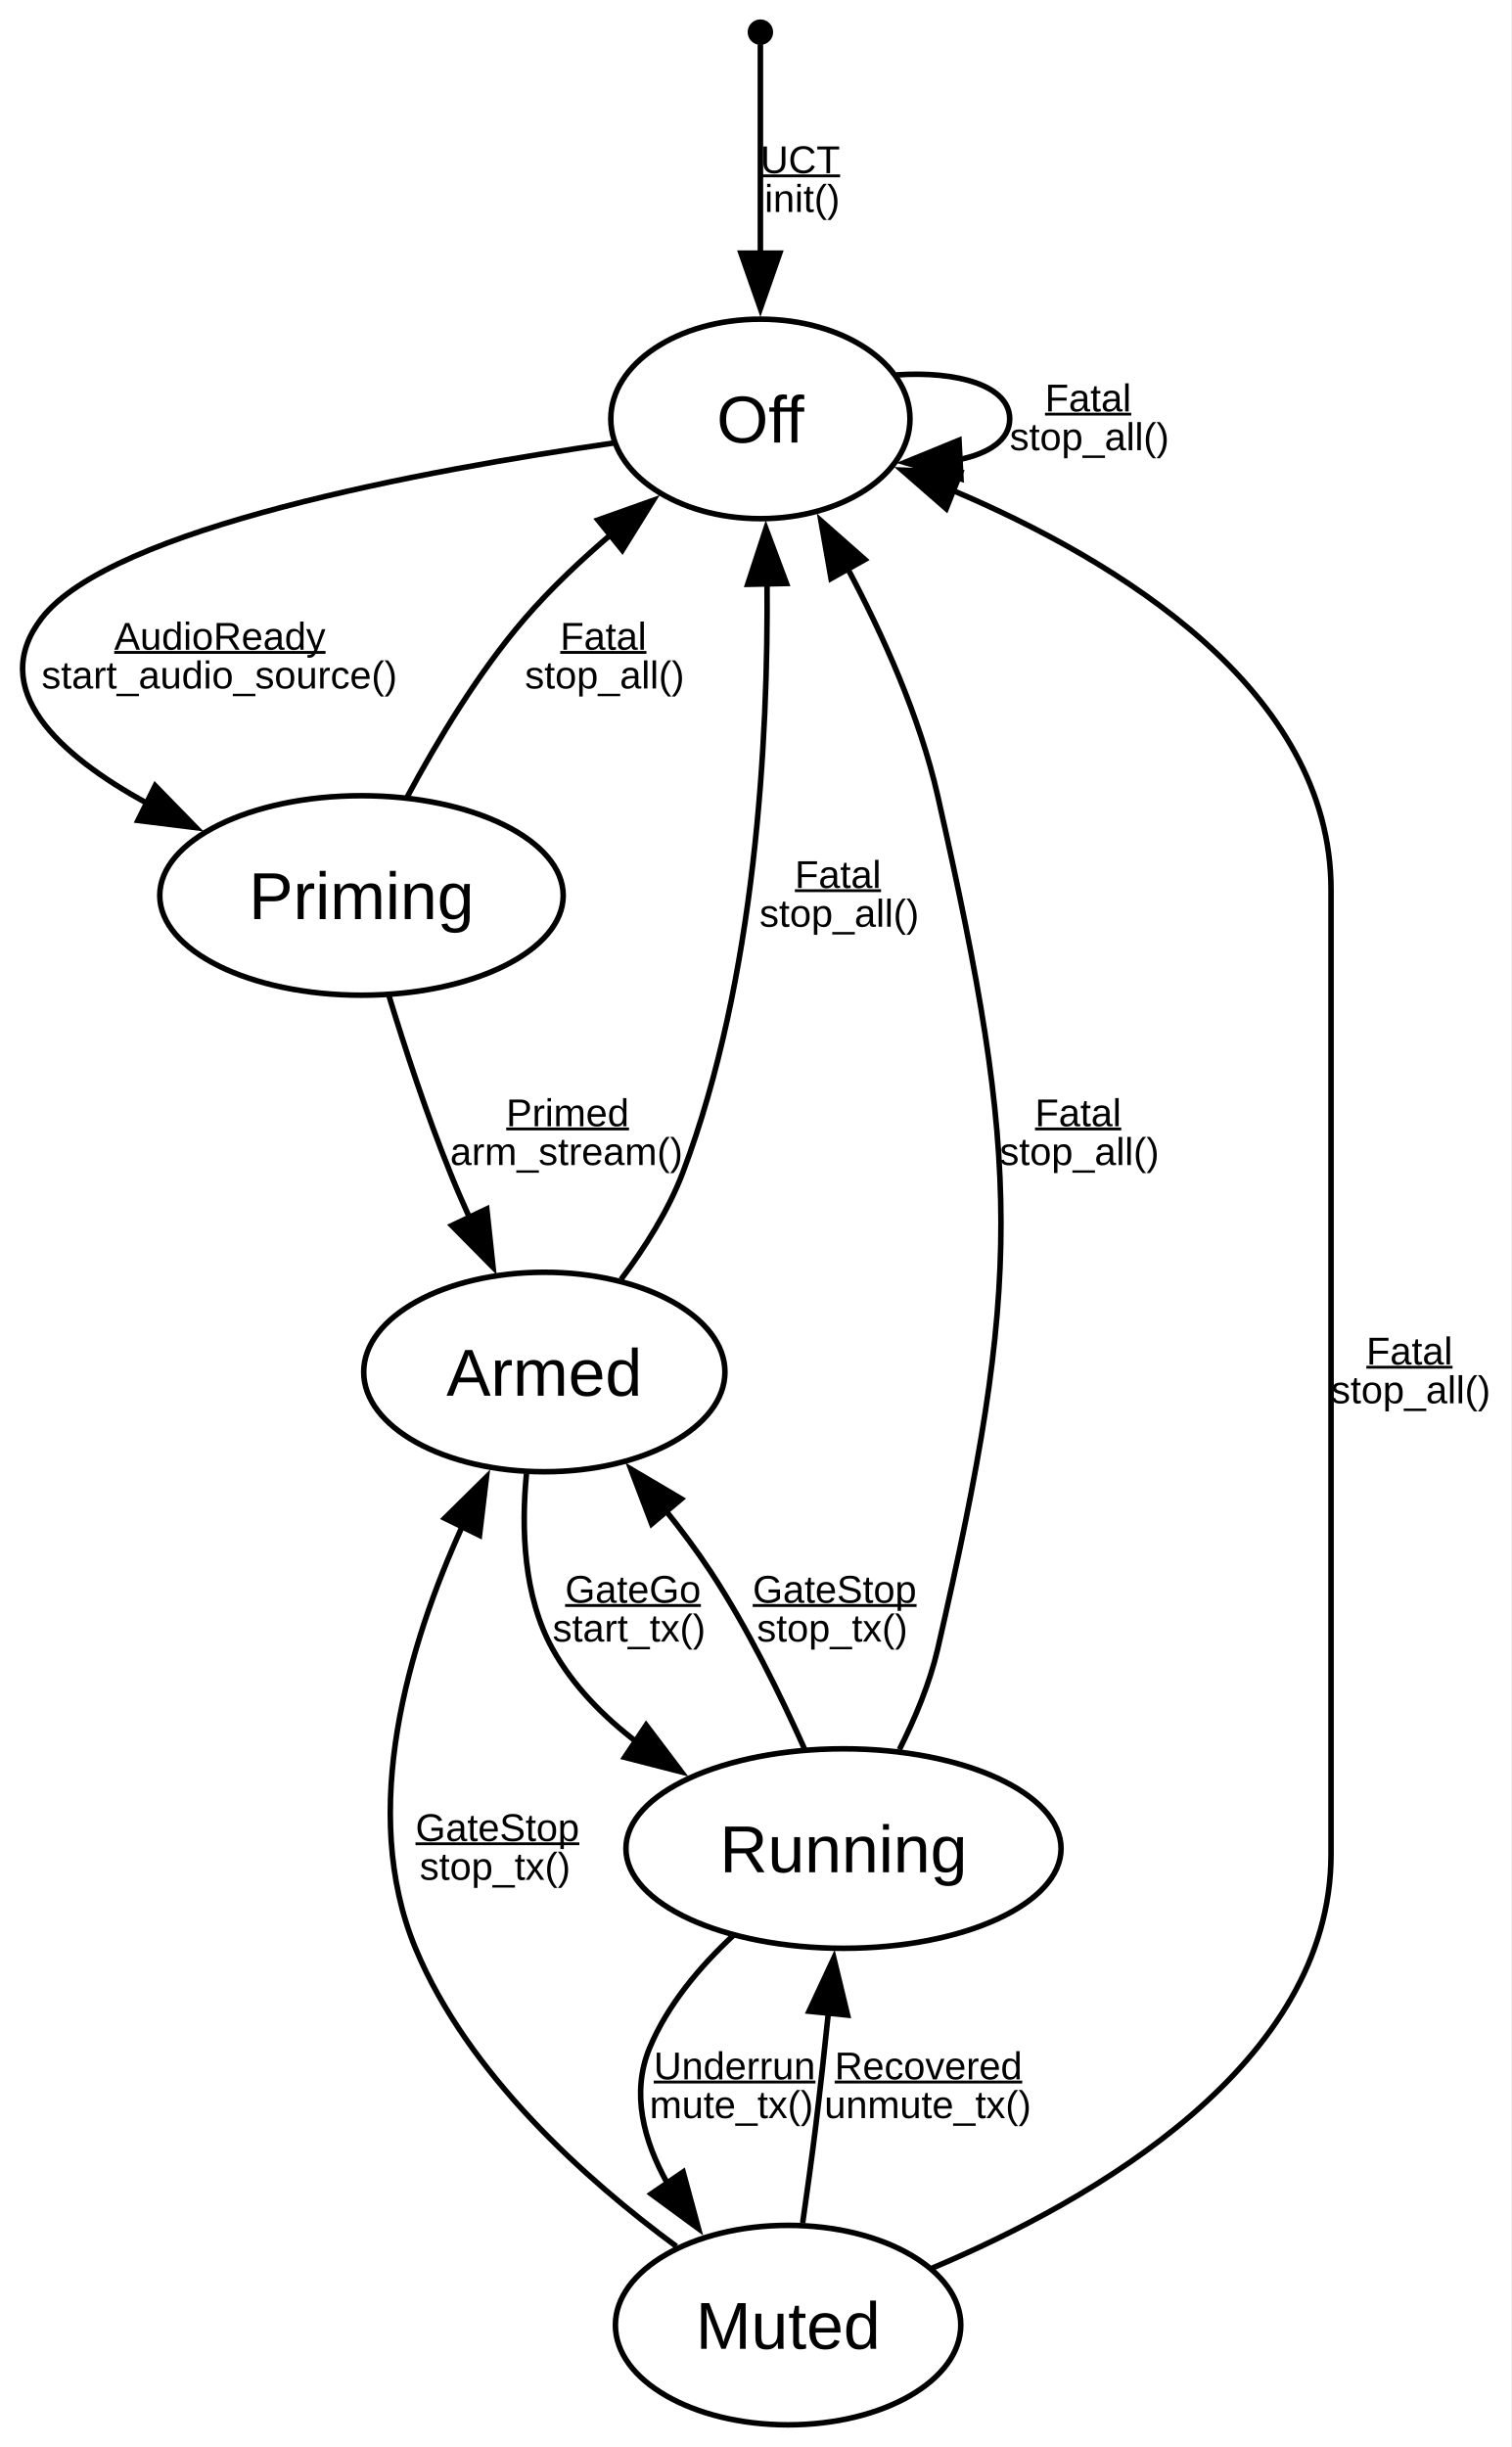
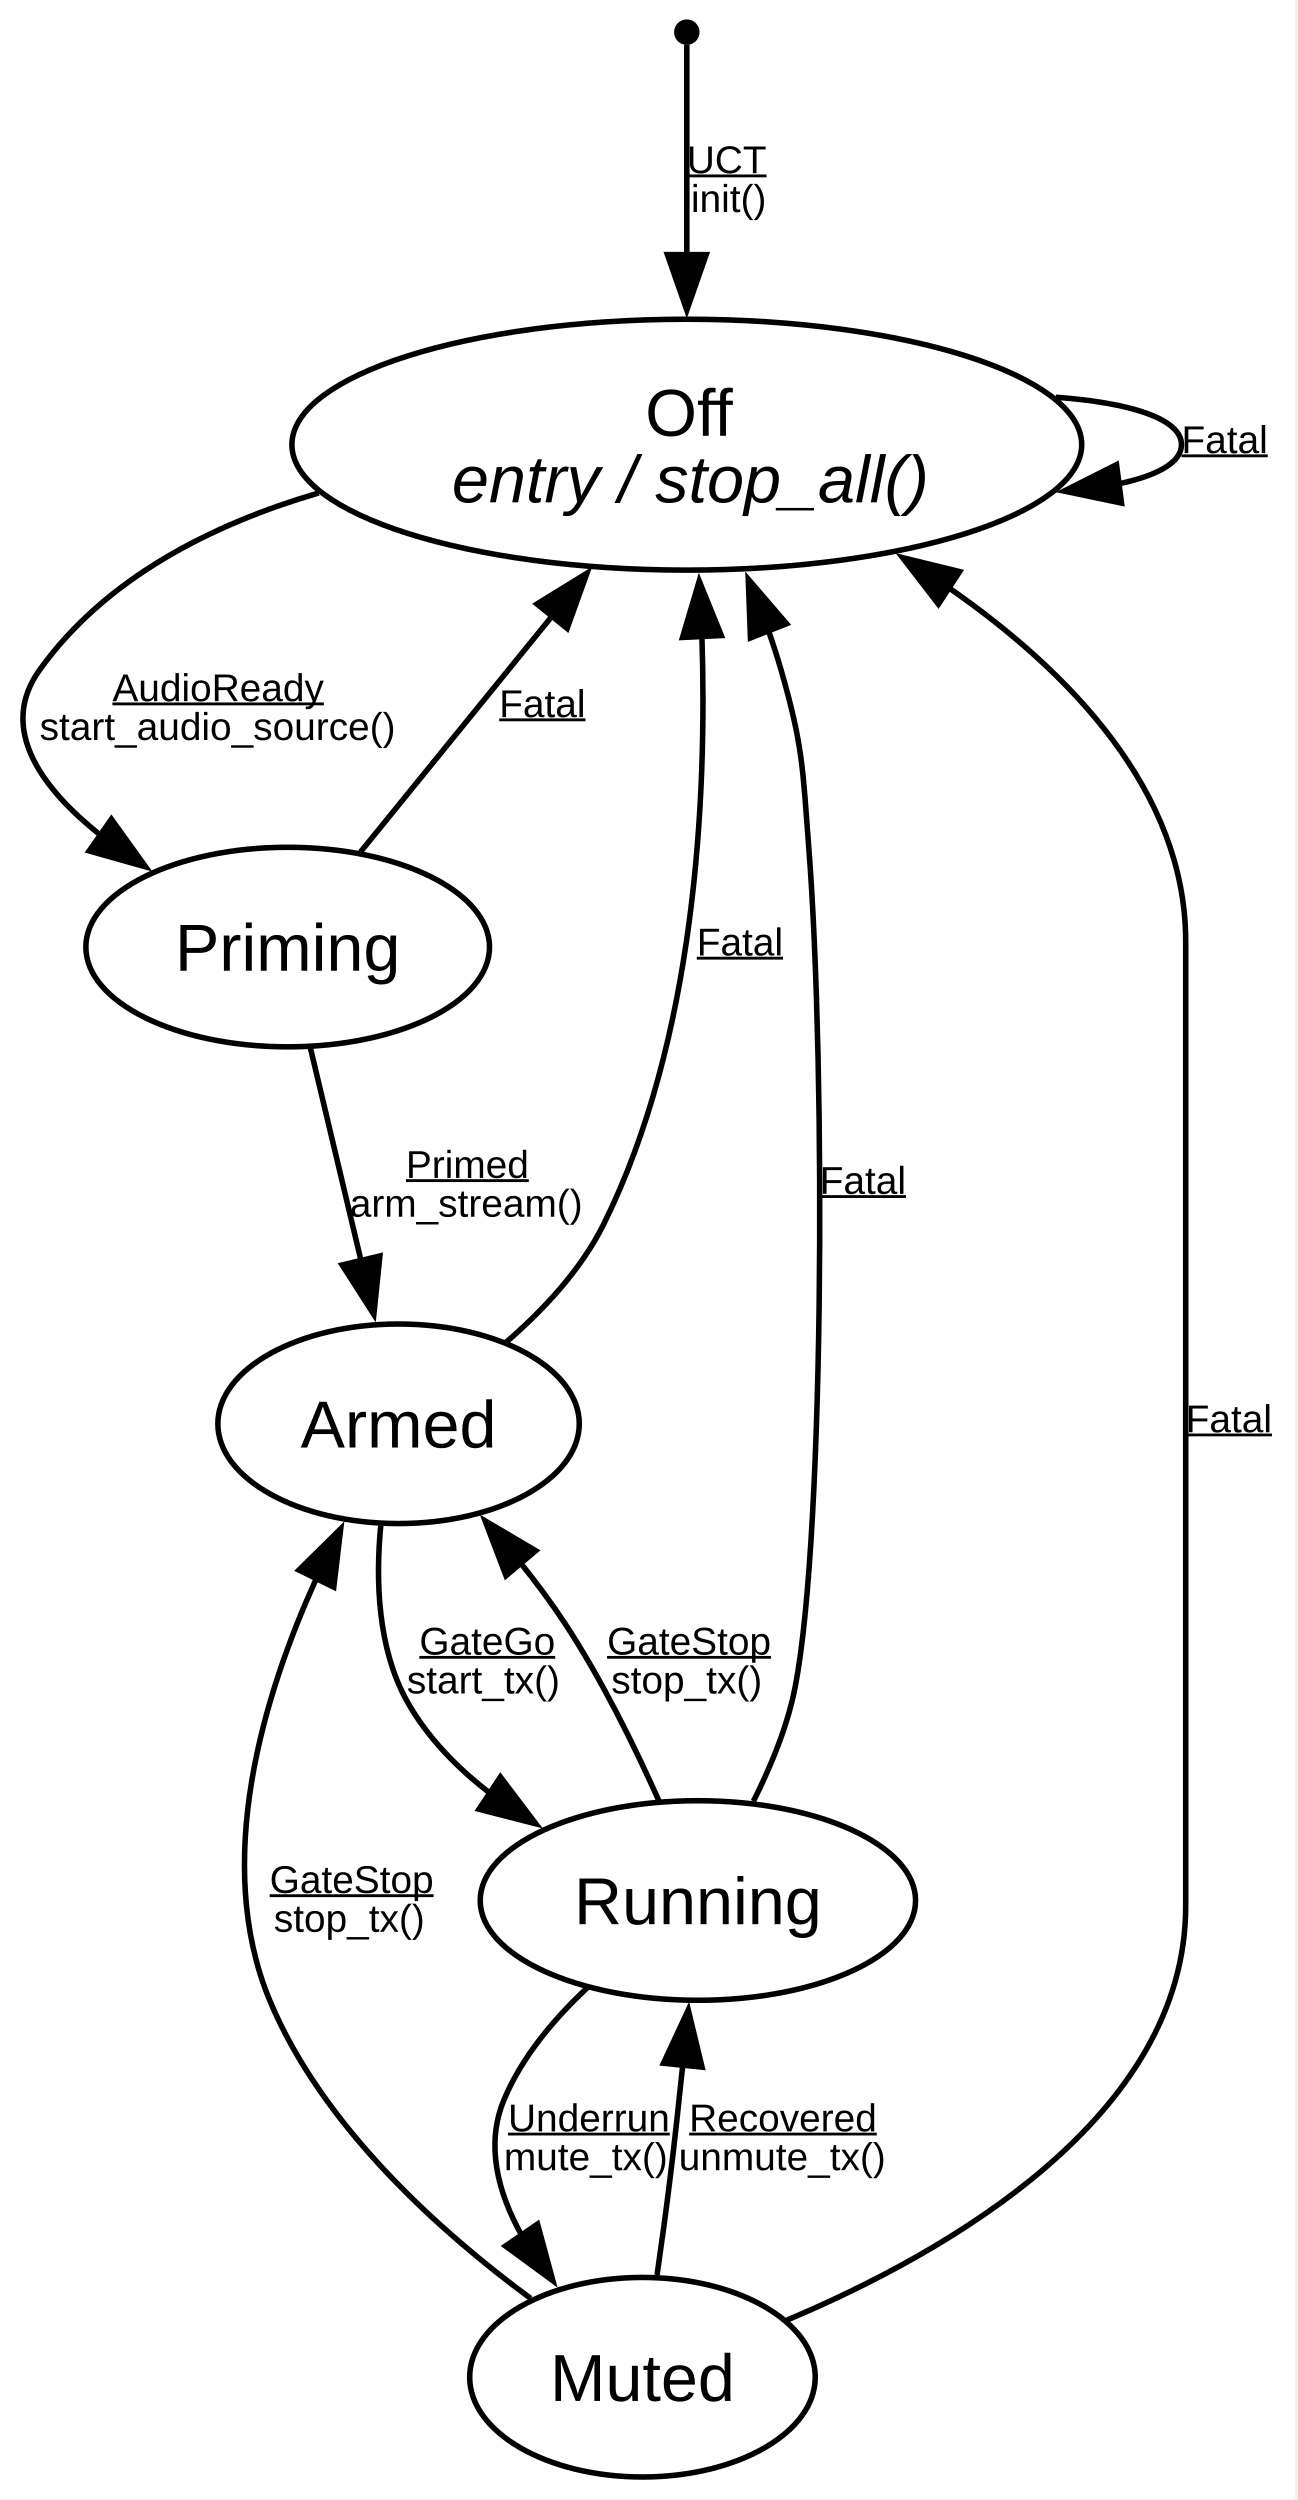
- <svg xmlns="http://www.w3.org/2000/svg" width="273pt" height="442pt" viewBox="0.00 0.00 272.74 441.60">
-   <g id="graph0" class="graph" transform="scale(1 1) rotate(0) translate(4 437.6)">
-     <polygon fill="white" stroke="none" points="-4,4 -4,-437.6 268.74,-437.6 268.74,4 -4,4" />
+ <svg xmlns="http://www.w3.org/2000/svg" width="234pt" height="451pt" viewBox="0.00 0.00 234.00 451.00">
+   <g id="graph0" class="graph" transform="scale(1 1) rotate(0) translate(4 446.85)">
+     <polygon fill="white" stroke="none" points="-4,4 -4,-446.85 229.65,-446.85 229.65,4 -4,4" />
    <g id="node1" class="node">
-       <ellipse fill="black" stroke="black" cx="133.24" cy="-431.8" rx="1.8" ry="1.8" />
+       <ellipse fill="black" stroke="black" cx="119.9" cy="-441.05" rx="1.8" ry="1.8" />
    </g>
    <g id="node2" class="node">
-       <ellipse fill="none" stroke="black" cx="133.24" cy="-362" rx="27" ry="18" />
-       <text text-anchor="middle" x="133.24" y="-357.73" font-family="Arial" font-size="12.00">Off</text>
+       <ellipse fill="none" stroke="black" cx="119.9" cy="-366.63" rx="71.24" ry="22.63" />
+       <text xml:space="preserve" text-anchor="start" x="112.4" y="-368.23" font-family="Arial" font-size="12.00">Off</text>
+       <text xml:space="preserve" text-anchor="start" x="77.53" y="-356.23" font-family="Arial" font-style="italic" font-size="12.00">entry / stop_all()</text>
    </g>
    <g id="edge1" class="edge">
-       <path fill="none" stroke="black" d="M133.24,-429.62C133.24,-424.98 133.24,-407.42 133.24,-391.49" />
-       <polygon fill="black" stroke="black" points="136.74,-391.91 133.24,-381.91 129.74,-391.91 136.74,-391.91" />
-       <text text-anchor="start" x="133.24" y="-406.35" font-family="Arial" text-decoration="underline" font-size="7.00">UCT</text>
-       <text text-anchor="start" x="133.99" y="-399.35" font-family="Arial" font-size="7.00">init()</text>
+       <path fill="none" stroke="black" d="M119.9,-438.8C119.9,-434.11 119.9,-417.1 119.9,-400.88" />
+       <polygon fill="black" stroke="black" points="123.4,-400.91 119.9,-390.91 116.4,-400.91 123.4,-400.91" />
+       <text xml:space="preserve" text-anchor="start" x="119.9" y="-415.6" font-family="Arial" text-decoration="underline" font-size="7.00">UCT</text>
+       <text xml:space="preserve" text-anchor="start" x="120.65" y="-408.6" font-family="Arial" font-size="7.00">init()</text>
    </g>
    <g id="edge3" class="edge">
-       <path fill="none" stroke="black" d="M157.77,-369.94C168.74,-370.69 178.24,-368.05 178.24,-362 178.24,-358.22 174.53,-355.77 169.07,-354.65" />
-       <polygon fill="black" stroke="black" points="169.45,-351.16 159.28,-354.14 169.09,-358.15 169.45,-351.16" />
-       <text text-anchor="start" x="184.61" y="-363.35" font-family="Arial" text-decoration="underline" font-size="7.00">Fatal</text>
-       <text text-anchor="start" x="178.24" y="-356.35" font-family="Arial" font-size="7.00">stop_all()</text>
+       <path fill="none" stroke="black" d="M186.45,-375.19C199.7,-374.23 209.14,-371.37 209.14,-366.63 209.14,-363.37 204.68,-361 197.59,-359.52" />
+       <polygon fill="black" stroke="black" points="198.32,-356.09 187.95,-358.26 197.42,-363.03 198.32,-356.09" />
+       <text xml:space="preserve" text-anchor="start" x="209.14" y="-365.1" font-family="Arial" text-decoration="underline" font-size="7.00">Fatal</text>
    </g>
    <g id="node3" class="node">
-       <ellipse fill="none" stroke="black" cx="61.24" cy="-276" rx="36.41" ry="18" />
-       <text text-anchor="middle" x="61.24" y="-271.73" font-family="Arial" font-size="12.00">Priming</text>
+       <ellipse fill="none" stroke="black" cx="47.9" cy="-276" rx="36.41" ry="18" />
+       <text xml:space="preserve" text-anchor="middle" x="47.9" y="-271.73" font-family="Arial" font-size="12.00">Priming</text>
    </g>
    <g id="edge2" class="edge">
-       <path fill="none" stroke="black" d="M106.8,-357.66C72.62,-352.73 15.97,-342.3 3.49,-326 -6.31,-313.21 6.51,-301.43 22.53,-292.63" />
-       <polygon fill="black" stroke="black" points="24,-295.81 31.4,-288.23 20.89,-289.54 24,-295.81" />
-       <text text-anchor="start" x="16.61" y="-320.35" font-family="Arial" text-decoration="underline" font-size="7.00">AudioReady</text>
-       <text text-anchor="start" x="3.49" y="-313.35" font-family="Arial" font-size="7.00">start_audio_source()</text>
+       <path fill="none" stroke="black" d="M53.51,-357.93C34.13,-352.25 15,-342.53 3.15,-326 -4.37,-315.51 3.27,-304.81 14.23,-296.1" />
+       <polygon fill="black" stroke="black" points="16.1,-299.07 22.28,-290.46 12.08,-293.34 16.1,-299.07" />
+       <text xml:space="preserve" text-anchor="start" x="16.28" y="-320.35" font-family="Arial" text-decoration="underline" font-size="7.00">AudioReady</text>
+       <text xml:space="preserve" text-anchor="start" x="3.15" y="-313.35" font-family="Arial" font-size="7.00">start_audio_source()</text>
    </g>
    <g id="edge5" class="edge">
-       <path fill="none" stroke="black" d="M69.51,-293.82C74.83,-303.74 82.3,-316.23 90.74,-326 95.41,-331.41 100.98,-336.65 106.52,-341.36" />
-       <polygon fill="black" stroke="black" points="103.92,-343.76 113.91,-347.31 108.32,-338.31 103.92,-343.76" />
-       <text text-anchor="start" x="97.11" y="-320.35" font-family="Arial" text-decoration="underline" font-size="7.00">Fatal</text>
-       <text text-anchor="start" x="90.74" y="-313.35" font-family="Arial" font-size="7.00">stop_all()</text>
+       <path fill="none" stroke="black" d="M61.02,-293.14C70.74,-305.11 84.26,-321.75 95.89,-336.07" />
+       <polygon fill="black" stroke="black" points="92.86,-337.89 101.89,-343.45 98.3,-333.48 92.86,-337.89" />
+       <text xml:space="preserve" text-anchor="start" x="86.06" y="-317.48" font-family="Arial" text-decoration="underline" font-size="7.00">Fatal</text>
    </g>
    <g id="node4" class="node">
-       <ellipse fill="none" stroke="black" cx="94.24" cy="-190" rx="32.6" ry="18" />
-       <text text-anchor="middle" x="94.24" y="-185.72" font-family="Arial" font-size="12.00">Armed</text>
+       <ellipse fill="none" stroke="black" cx="67.9" cy="-190" rx="32.6" ry="18" />
+       <text xml:space="preserve" text-anchor="middle" x="67.9" y="-185.72" font-family="Arial" font-size="12.00">Armed</text>
    </g>
    <g id="edge4" class="edge">
-       <path fill="none" stroke="black" d="M66.16,-258.01C69.07,-248.49 73.01,-236.46 77.24,-226 78.32,-223.31 79.52,-220.55 80.76,-217.8" />
-       <polygon fill="black" stroke="black" points="83.86,-219.43 84.99,-208.89 77.54,-216.43 83.86,-219.43" />
-       <text text-anchor="start" x="87.36" y="-234.35" font-family="Arial" text-decoration="underline" font-size="7.00">Primed</text>
-       <text text-anchor="start" x="77.24" y="-227.35" font-family="Arial" font-size="7.00">arm_stream()</text>
+       <path fill="none" stroke="black" d="M51.95,-258C54.59,-246.92 58.1,-232.18 61.15,-219.35" />
+       <polygon fill="black" stroke="black" points="64.53,-220.27 63.44,-209.73 57.72,-218.65 64.53,-220.27" />
+       <text xml:space="preserve" text-anchor="start" x="69.23" y="-234.35" font-family="Arial" text-decoration="underline" font-size="7.00">Primed</text>
+       <text xml:space="preserve" text-anchor="start" x="59.1" y="-227.35" font-family="Arial" font-size="7.00">arm_stream()</text>
    </g>
    <g id="edge7" class="edge">
-       <path fill="none" stroke="black" d="M108.09,-206.72C112.38,-212.42 116.65,-219.16 119.24,-226 132.46,-260.94 134.67,-304.38 134.44,-332.39" />
-       <polygon fill="black" stroke="black" points="130.95,-332.15 134.24,-342.22 137.95,-332.3 130.95,-332.15" />
-       <text text-anchor="start" x="139.46" y="-277.35" font-family="Arial" text-decoration="underline" font-size="7.00">Fatal</text>
-       <text text-anchor="start" x="133.09" y="-270.35" font-family="Arial" font-size="7.00">stop_all()</text>
+       <path fill="none" stroke="black" d="M87.23,-204.65C93.95,-210.44 100.82,-217.76 104.9,-226 121.46,-259.41 123.59,-302.73 122.62,-332.2" />
+       <polygon fill="black" stroke="black" points="119.13,-331.86 122.14,-342.02 126.12,-332.2 119.13,-331.86" />
+       <text xml:space="preserve" text-anchor="start" x="121.7" y="-274.48" font-family="Arial" text-decoration="underline" font-size="7.00">Fatal</text>
    </g>
    <g id="node5" class="node">
-       <ellipse fill="none" stroke="black" cx="148.24" cy="-104" rx="39.27" ry="18" />
-       <text text-anchor="middle" x="148.24" y="-99.72" font-family="Arial" font-size="12.00">Running</text>
+       <ellipse fill="none" stroke="black" cx="121.9" cy="-104" rx="39.27" ry="18" />
+       <text xml:space="preserve" text-anchor="middle" x="121.9" y="-99.72" font-family="Arial" font-size="12.00">Running</text>
    </g>
    <g id="edge6" class="edge">
-       <path fill="none" stroke="black" d="M91.02,-171.64C90.07,-161.78 90.45,-149.53 95.74,-140 99.41,-133.37 104.94,-127.77 111.05,-123.12" />
-       <polygon fill="black" stroke="black" points="112.62,-126.28 119,-117.83 108.74,-120.46 112.62,-126.28" />
-       <text text-anchor="start" x="97.99" y="-148.35" font-family="Arial" text-decoration="underline" font-size="7.00">GateGo</text>
-       <text text-anchor="start" x="95.74" y="-141.35" font-family="Arial" font-size="7.00">start_tx()</text>
+       <path fill="none" stroke="black" d="M64.69,-171.64C63.74,-161.78 64.12,-149.53 69.4,-140 73.08,-133.37 78.61,-127.77 84.71,-123.12" />
+       <polygon fill="black" stroke="black" points="86.28,-126.28 92.67,-117.83 82.4,-120.46 86.28,-126.28" />
+       <text xml:space="preserve" text-anchor="start" x="71.65" y="-148.35" font-family="Arial" text-decoration="underline" font-size="7.00">GateGo</text>
+       <text xml:space="preserve" text-anchor="start" x="69.4" y="-141.35" font-family="Arial" font-size="7.00">start_tx()</text>
    </g>
    <g id="edge10" class="edge">
-       <path fill="none" stroke="black" d="M158.33,-121.87C161.14,-127.45 163.81,-133.81 165.24,-140 180.58,-206.7 180.36,-227.25 165.24,-294 162,-308.29 155.32,-323.11 148.91,-335.16" />
-       <polygon fill="black" stroke="black" points="145.99,-333.2 144.16,-343.63 152.1,-336.62 145.99,-333.2" />
-       <text text-anchor="start" x="182.81" y="-234.35" font-family="Arial" text-decoration="underline" font-size="7.00">Fatal</text>
-       <text text-anchor="start" x="176.43" y="-227.35" font-family="Arial" font-size="7.00">stop_all()</text>
+       <path fill="none" stroke="black" d="M131.91,-121.9C134.71,-127.47 137.4,-133.83 138.9,-140 144.75,-164.02 145.03,-253.73 141.9,-294 140.79,-308.35 140.88,-312.17 136.9,-326 136.21,-328.4 135.42,-330.84 134.55,-333.28" />
+       <polygon fill="black" stroke="black" points="131.38,-331.77 130.99,-342.36 137.9,-334.33 131.38,-331.77" />
+       <text xml:space="preserve" text-anchor="start" x="143.88" y="-231.47" font-family="Arial" text-decoration="underline" font-size="7.00">Fatal</text>
    </g>
    <g id="edge8" class="edge">
-       <path fill="none" stroke="black" d="M141.24,-121.9C136.9,-131.62 130.9,-143.87 124.24,-154 121.78,-157.73 118.97,-161.49 116.08,-165.1" />
-       <polygon fill="black" stroke="black" points="113.62,-162.59 109.85,-172.49 118.97,-167.1 113.62,-162.59" />
-       <text text-anchor="start" x="131.85" y="-148.35" font-family="Arial" text-decoration="underline" font-size="7.00">GateStop</text>
-       <text text-anchor="start" x="132.6" y="-141.35" font-family="Arial" font-size="7.00">stop_tx()</text>
+       <path fill="none" stroke="black" d="M114.9,-121.9C110.57,-131.62 104.57,-143.87 97.9,-154 95.45,-157.73 92.64,-161.49 89.75,-165.1" />
+       <polygon fill="black" stroke="black" points="87.29,-162.59 83.51,-172.49 92.64,-167.1 87.29,-162.59" />
+       <text xml:space="preserve" text-anchor="start" x="105.52" y="-148.35" font-family="Arial" text-decoration="underline" font-size="7.00">GateStop</text>
+       <text xml:space="preserve" text-anchor="start" x="106.27" y="-141.35" font-family="Arial" font-size="7.00">stop_tx()</text>
    </g>
    <g id="node6" class="node">
-       <ellipse fill="none" stroke="black" cx="138.24" cy="-18" rx="31.17" ry="18" />
-       <text text-anchor="middle" x="138.24" y="-13.72" font-family="Arial" font-size="12.00">Muted</text>
+       <ellipse fill="none" stroke="black" cx="111.9" cy="-18" rx="31.17" ry="18" />
+       <text xml:space="preserve" text-anchor="middle" x="111.9" y="-13.72" font-family="Arial" font-size="12.00">Muted</text>
    </g>
    <g id="edge9" class="edge">
-       <path fill="none" stroke="black" d="M128.38,-88.35C122.34,-82.73 116.46,-75.78 113.24,-68 109.88,-59.9 112.15,-51.31 116.43,-43.62" />
-       <polygon fill="black" stroke="black" points="119.3,-45.63 122.07,-35.4 113.53,-41.67 119.3,-45.63" />
-       <text text-anchor="start" x="113.99" y="-62.35" font-family="Arial" text-decoration="underline" font-size="7.00">Underrun</text>
-       <text text-anchor="start" x="113.24" y="-55.35" font-family="Arial" font-size="7.00">mute_tx()</text>
+       <path fill="none" stroke="black" d="M102.05,-88.35C96.01,-82.73 90.13,-75.78 86.9,-68 83.55,-59.9 85.81,-51.31 90.1,-43.62" />
+       <polygon fill="black" stroke="black" points="92.97,-45.63 95.74,-35.4 87.19,-41.67 92.97,-45.63" />
+       <text xml:space="preserve" text-anchor="start" x="87.65" y="-62.35" font-family="Arial" text-decoration="underline" font-size="7.00">Underrun</text>
+       <text xml:space="preserve" text-anchor="start" x="86.9" y="-55.35" font-family="Arial" font-size="7.00">mute_tx()</text>
    </g>
    <g id="edge13" class="edge">
-       <path fill="none" stroke="black" d="M164.24,-28.28C193.27,-40.51 236.24,-65.02 236.24,-103 236.24,-277 236.24,-277 236.24,-277 236.24,-313.07 197.84,-336.41 167.93,-349.11" />
-       <polygon fill="black" stroke="black" points="166.78,-345.8 158.79,-352.76 169.38,-352.31 166.78,-345.8" />
-       <text text-anchor="start" x="242.61" y="-191.35" font-family="Arial" text-decoration="underline" font-size="7.00">Fatal</text>
-       <text text-anchor="start" x="236.24" y="-184.35" font-family="Arial" font-size="7.00">stop_all()</text>
+       <path fill="none" stroke="black" d="M137.91,-28.28C166.94,-40.51 209.9,-65.02 209.9,-103 209.9,-277 209.9,-277 209.9,-277 209.9,-304.13 188.89,-325.73 167.17,-340.81" />
+       <polygon fill="black" stroke="black" points="165.29,-337.86 158.82,-346.25 169.11,-343.73 165.29,-337.86" />
+       <text xml:space="preserve" text-anchor="start" x="209.9" y="-188.47" font-family="Arial" text-decoration="underline" font-size="7.00">Fatal</text>
    </g>
    <g id="edge11" class="edge">
-       <path fill="none" stroke="black" d="M118.07,-32.21C101.93,-44.09 80.47,-63.17 70.99,-86 60.69,-110.8 69.78,-140.94 79.45,-162.19" />
-       <polygon fill="black" stroke="black" points="76.26,-163.61 83.8,-171.05 82.54,-160.53 76.26,-163.61" />
-       <text text-anchor="start" x="70.99" y="-105.35" font-family="Arial" text-decoration="underline" font-size="7.00">GateStop</text>
-       <text text-anchor="start" x="71.74" y="-98.35" font-family="Arial" font-size="7.00">stop_tx()</text>
+       <path fill="none" stroke="black" d="M91.74,-32.21C75.59,-44.09 54.13,-63.17 44.65,-86 34.35,-110.8 43.45,-140.94 53.12,-162.19" />
+       <polygon fill="black" stroke="black" points="49.92,-163.61 57.46,-171.05 56.21,-160.53 49.92,-163.61" />
+       <text xml:space="preserve" text-anchor="start" x="44.65" y="-105.35" font-family="Arial" text-decoration="underline" font-size="7.00">GateStop</text>
+       <text xml:space="preserve" text-anchor="start" x="45.4" y="-98.35" font-family="Arial" font-size="7.00">stop_tx()</text>
    </g>
    <g id="edge12" class="edge">
-       <path fill="none" stroke="black" d="M140.87,-36.43C141.67,-42.03 142.54,-48.27 143.24,-54 144.04,-60.58 144.82,-67.66 145.51,-74.35" />
-       <polygon fill="black" stroke="black" points="142.02,-74.64 146.5,-84.24 148.98,-73.94 142.02,-74.64" />
-       <text text-anchor="start" x="146.65" y="-62.35" font-family="Arial" text-decoration="underline" font-size="7.00">Recovered</text>
-       <text text-anchor="start" x="144.78" y="-55.35" font-family="Arial" font-size="7.00">unmute_tx()</text>
+       <path fill="none" stroke="black" d="M114.53,-36.43C115.34,-42.03 116.2,-48.27 116.9,-54 117.71,-60.58 118.48,-67.66 119.17,-74.35" />
+       <polygon fill="black" stroke="black" points="115.69,-74.64 120.16,-84.24 122.65,-73.94 115.69,-74.64" />
+       <text xml:space="preserve" text-anchor="start" x="120.32" y="-62.35" font-family="Arial" text-decoration="underline" font-size="7.00">Recovered</text>
+       <text xml:space="preserve" text-anchor="start" x="118.44" y="-55.35" font-family="Arial" font-size="7.00">unmute_tx()</text>
    </g>
  </g>
</svg>
